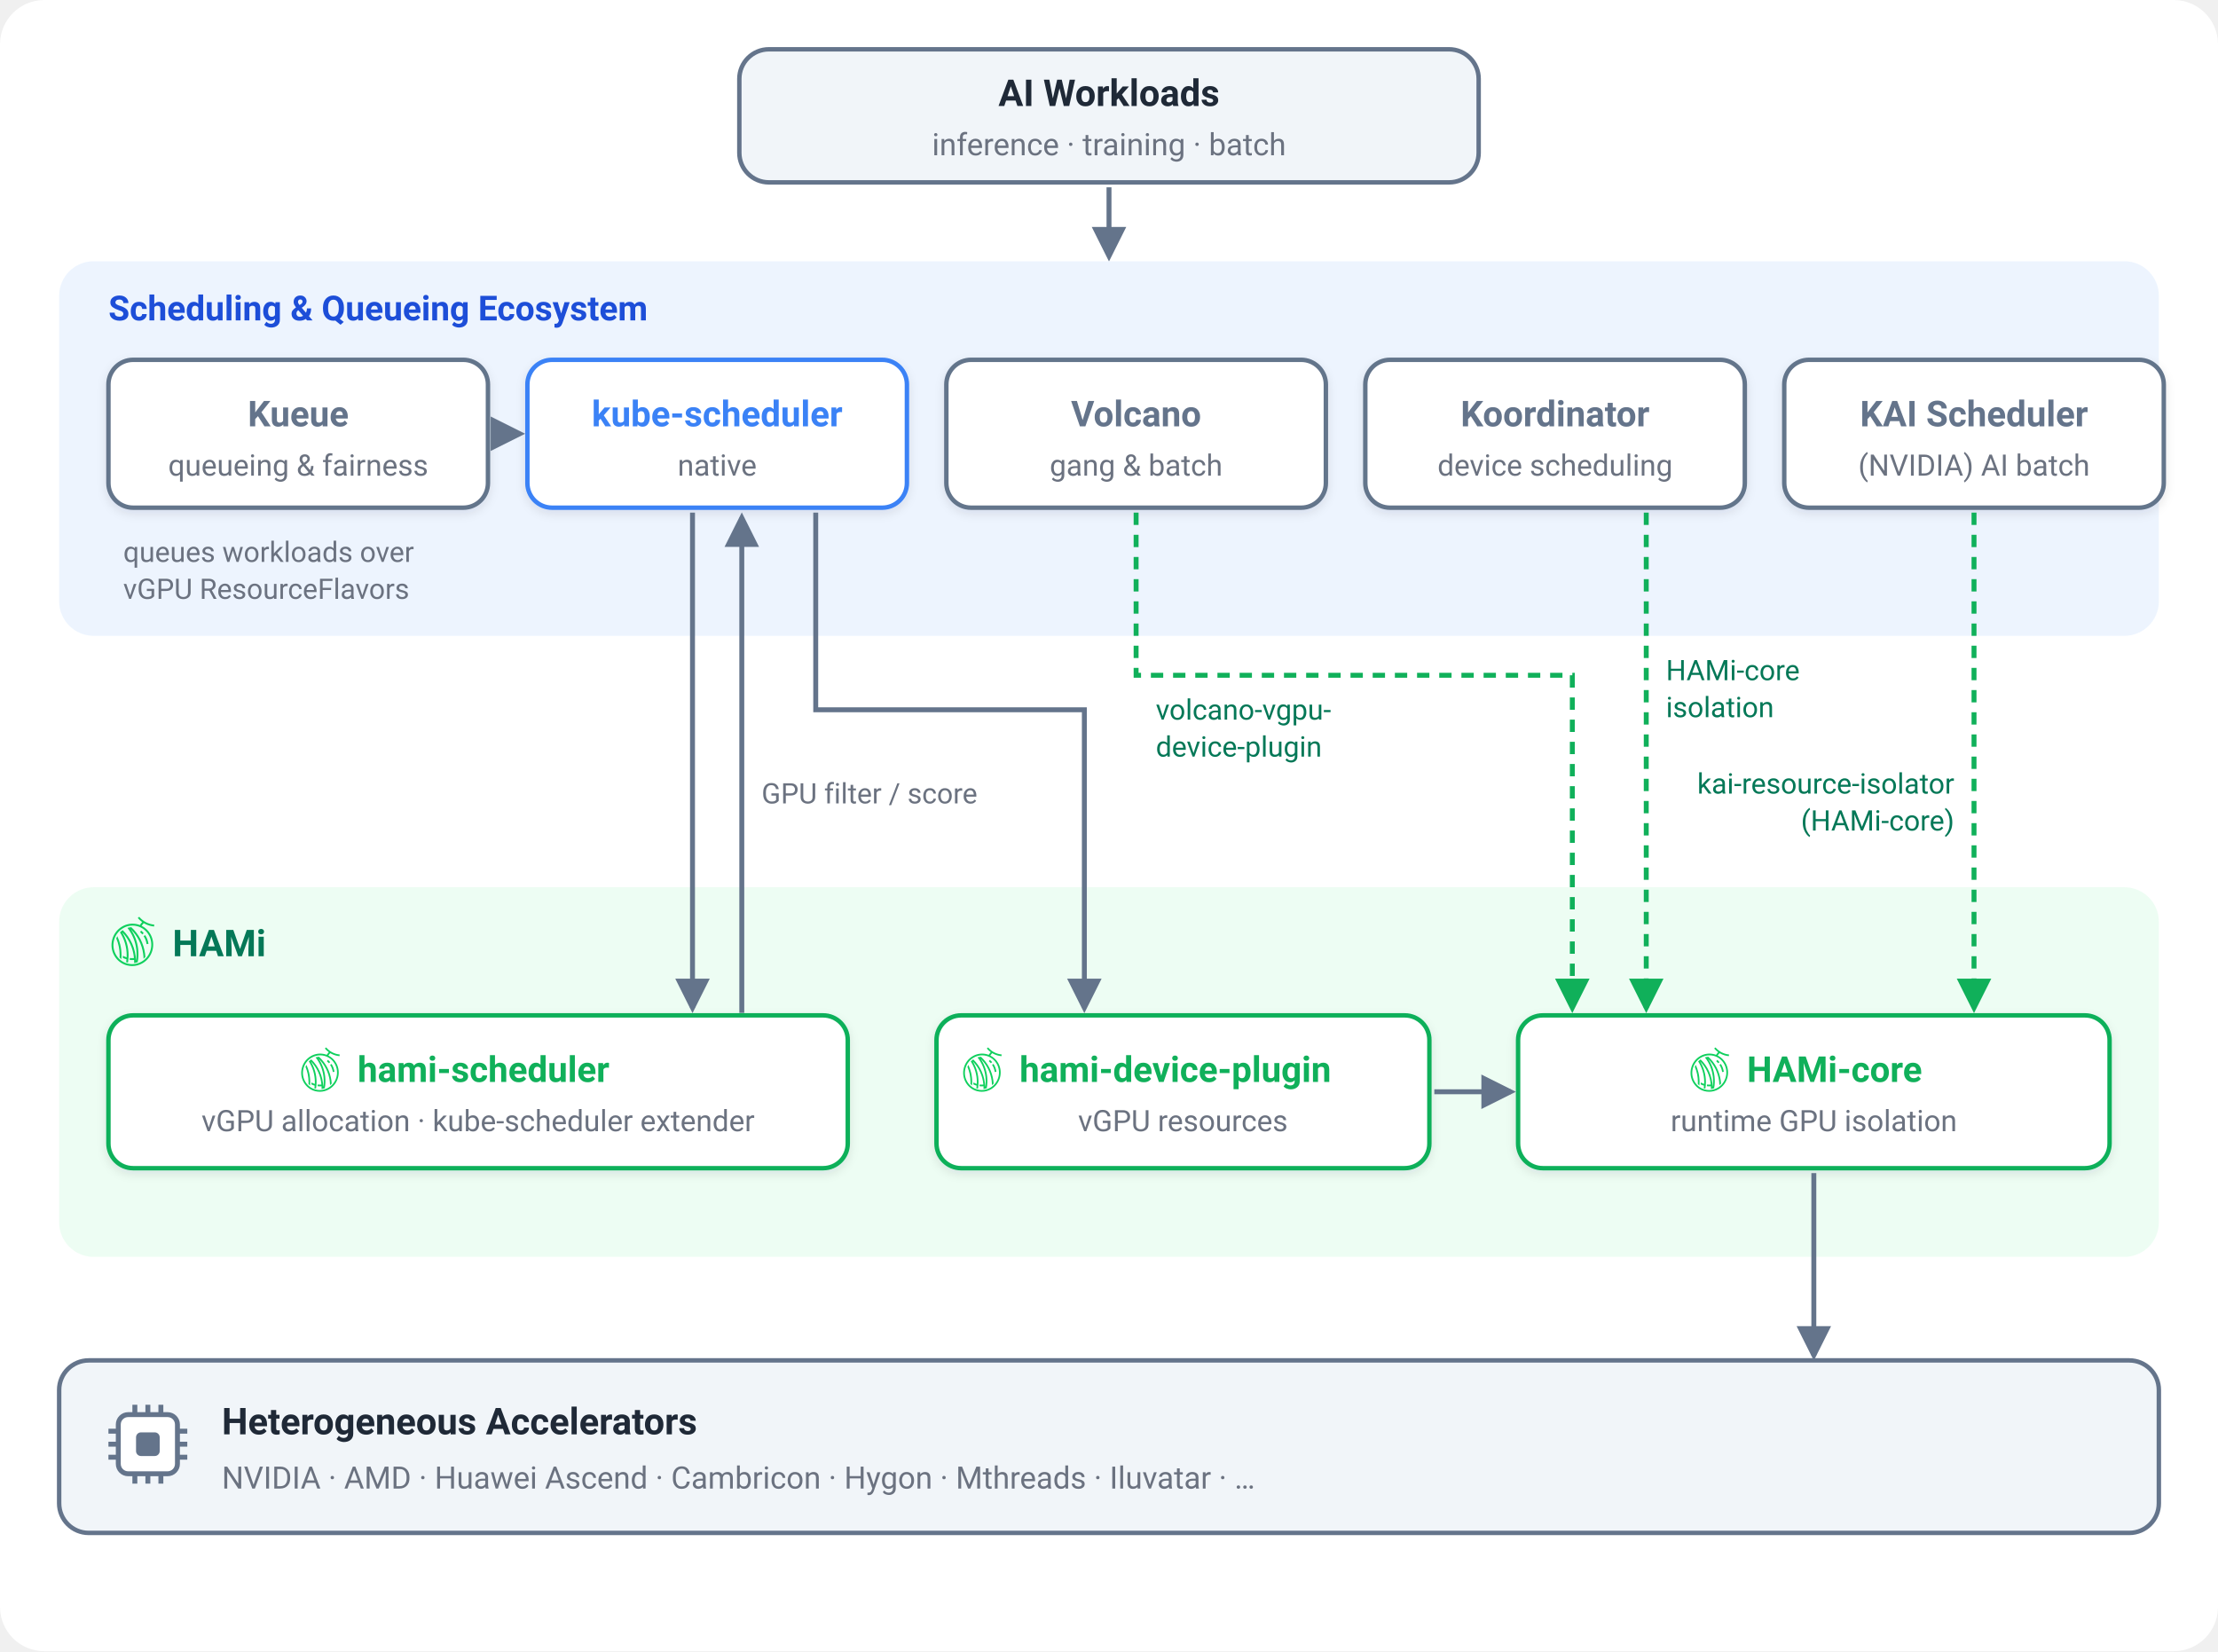
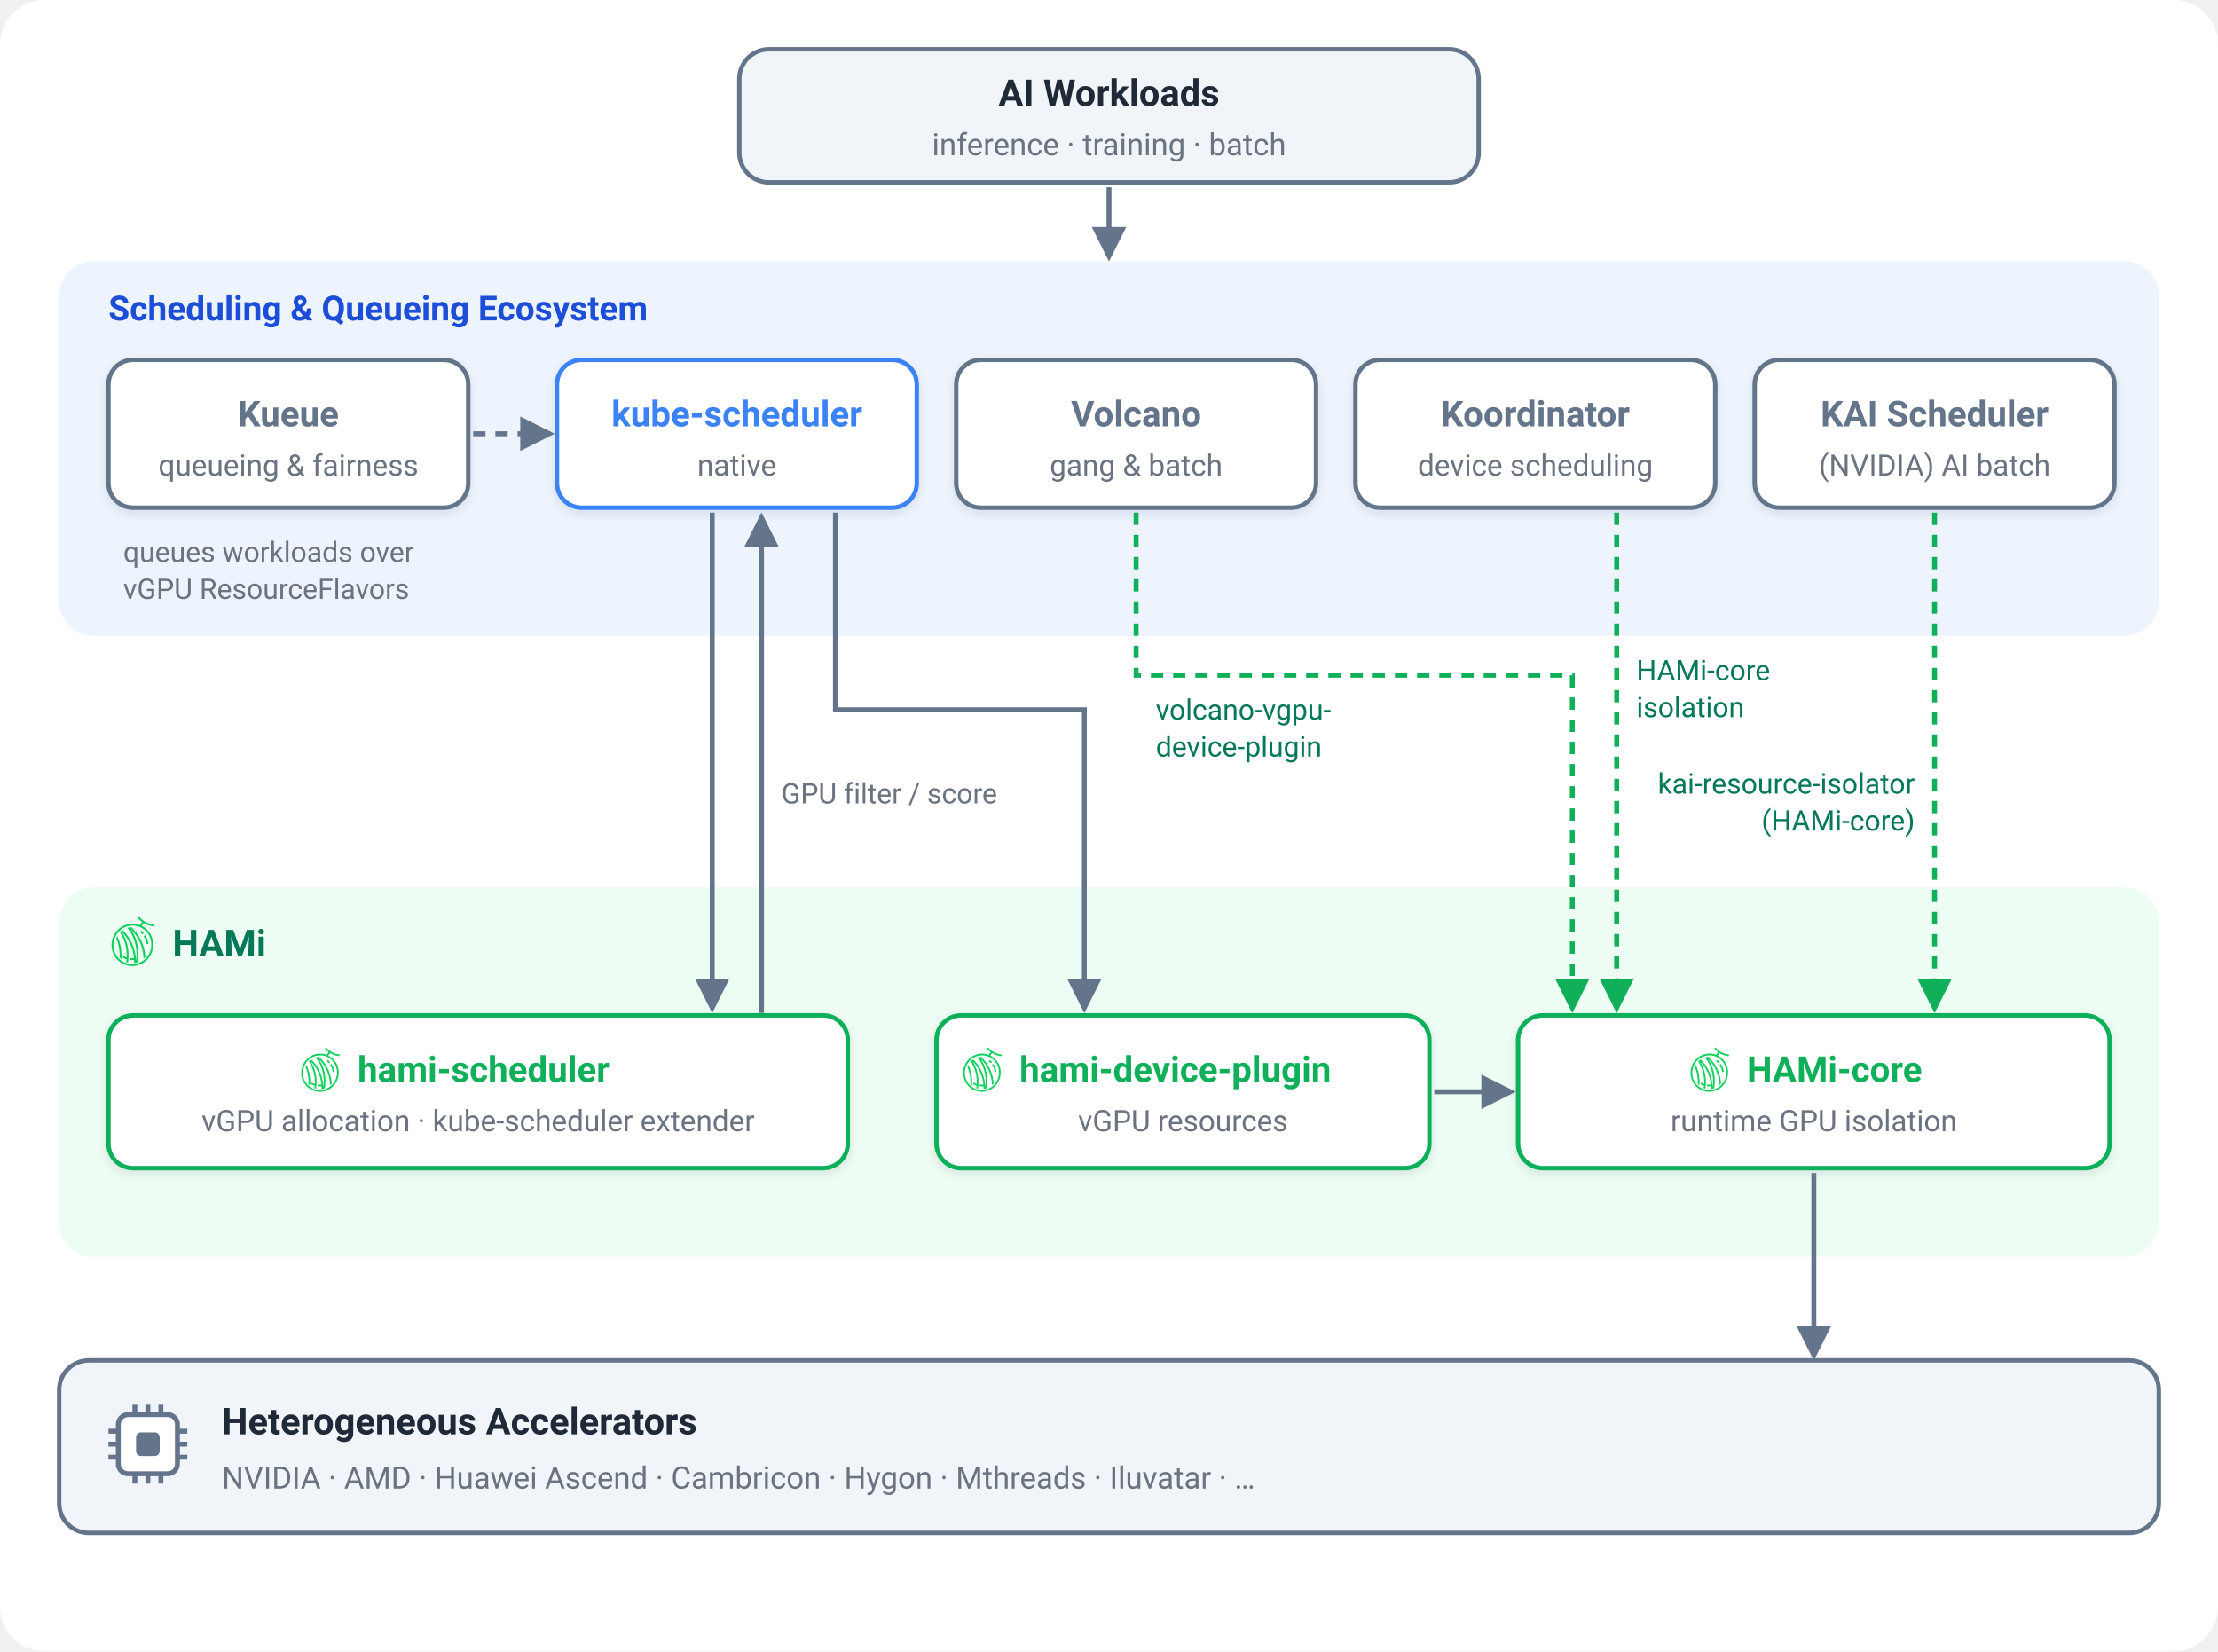
<svg xmlns="http://www.w3.org/2000/svg" viewBox="0 0 900 670" width="900" height="670" role="img">
  <defs>
    <pattern id="hatch" width="8" height="8" patternUnits="userSpaceOnUse" patternTransform="rotate(45)">
      <rect width="8" height="8" fill="#F3F4F6" />
      <line x1="0" y1="0" x2="0" y2="8" stroke="#D1D5DB" stroke-width="3" />
    </pattern>
    <marker id="arrow" viewBox="0 0 10 10" refX="8.5" refY="5" markerWidth="7" markerHeight="7" orient="auto-start-reverse">
      <path d="M0,0 L10,5 L0,10 z" fill="#64748B" />
    </marker>
    <marker id="arrowG" viewBox="0 0 10 10" refX="8.5" refY="5" markerWidth="7" markerHeight="7" orient="auto-start-reverse">
      <path d="M0,0 L10,5 L0,10 z" fill="#10B05A" />
    </marker>
    <marker id="arrowR" viewBox="0 0 10 10" refX="8.5" refY="5" markerWidth="7" markerHeight="7" orient="auto-start-reverse">
      <path d="M0,0 L10,5 L0,10 z" fill="#EF4444" />
    </marker>
    <filter id="shadow" x="-10%" y="-10%" width="120%" height="130%">
      <feDropShadow dx="0" dy="1.5" stdDeviation="2" flood-color="#0F172A" flood-opacity="0.10" />
    </filter>
  </defs>
  <rect x="0" y="0" width="900" height="670" rx="18" fill="#FFFFFF" />
  <rect x="300" y="20" width="300" height="54" rx="12" fill="#F1F5F9" stroke="#64748B" stroke-width="1.8" />
  <text x="450" y="43" font-family="-apple-system, BlinkMacSystemFont, 'Segoe UI', Roboto, 'Helvetica Neue', Arial, 'PingFang SC', 'Hiragino Sans GB', 'Noto Sans CJK SC', 'Microsoft YaHei', sans-serif" font-size="15" font-weight="700" fill="#1F2937" text-anchor="middle">AI Workloads</text>
  <text x="450" y="63" font-family="-apple-system, BlinkMacSystemFont, 'Segoe UI', Roboto, 'Helvetica Neue', Arial, 'PingFang SC', 'Hiragino Sans GB', 'Noto Sans CJK SC', 'Microsoft YaHei', sans-serif" font-size="12.5" font-weight="400" fill="#6B7280" text-anchor="middle">inference · training · batch</text>
  <line x1="450" y1="76" x2="450" y2="104" stroke="#64748B" stroke-width="2" marker-end="url(#arrow)" />
  <rect x="24" y="106" width="852" height="152" rx="14" fill="#DBEAFE" opacity="0.5" />
  <text x="44" y="130" font-family="-apple-system, BlinkMacSystemFont, 'Segoe UI', Roboto, 'Helvetica Neue', Arial, 'PingFang SC', 'Hiragino Sans GB', 'Noto Sans CJK SC', 'Microsoft YaHei', sans-serif" font-size="14" font-weight="700" fill="#1D4ED8" text-anchor="start">Scheduling &amp; Queueing Ecosystem</text>
-   <rect x="44" y="146" width="154" height="60" rx="10" fill="#fff" stroke="#64748B" stroke-width="1.8" filter="url(#shadow)" />
-   <text x="121.0" y="173" font-family="-apple-system, BlinkMacSystemFont, 'Segoe UI', Roboto, 'Helvetica Neue', Arial, 'PingFang SC', 'Hiragino Sans GB', 'Noto Sans CJK SC', 'Microsoft YaHei', sans-serif" font-size="14.5" font-weight="700" fill="#64748B" text-anchor="middle">Kueue</text>
-   <text x="121.0" y="193" font-family="-apple-system, BlinkMacSystemFont, 'Segoe UI', Roboto, 'Helvetica Neue', Arial, 'PingFang SC', 'Hiragino Sans GB', 'Noto Sans CJK SC', 'Microsoft YaHei', sans-serif" font-size="12" font-weight="400" fill="#6B7280" text-anchor="middle">queueing &amp; fairness</text>
-   <rect x="214" y="146" width="154" height="60" rx="10" fill="#fff" stroke="#3B82F6" stroke-width="1.8" filter="url(#shadow)" />
-   <text x="291.0" y="173" font-family="-apple-system, BlinkMacSystemFont, 'Segoe UI', Roboto, 'Helvetica Neue', Arial, 'PingFang SC', 'Hiragino Sans GB', 'Noto Sans CJK SC', 'Microsoft YaHei', sans-serif" font-size="14.5" font-weight="700" fill="#3B82F6" text-anchor="middle">kube-scheduler</text>
-   <text x="291.0" y="193" font-family="-apple-system, BlinkMacSystemFont, 'Segoe UI', Roboto, 'Helvetica Neue', Arial, 'PingFang SC', 'Hiragino Sans GB', 'Noto Sans CJK SC', 'Microsoft YaHei', sans-serif" font-size="12" font-weight="400" fill="#6B7280" text-anchor="middle">native</text>
-   <rect x="384" y="146" width="154" height="60" rx="10" fill="#fff" stroke="#64748B" stroke-width="1.8" filter="url(#shadow)" />
+   <rect x="44" y="146" width="146" height="60" rx="10" fill="#fff" stroke="#64748B" stroke-width="1.8" filter="url(#shadow)" />
+   <text x="117.0" y="173" font-family="-apple-system, BlinkMacSystemFont, 'Segoe UI', Roboto, 'Helvetica Neue', Arial, 'PingFang SC', 'Hiragino Sans GB', 'Noto Sans CJK SC', 'Microsoft YaHei', sans-serif" font-size="14.5" font-weight="700" fill="#64748B" text-anchor="middle">Kueue</text>
+   <text x="117.0" y="193" font-family="-apple-system, BlinkMacSystemFont, 'Segoe UI', Roboto, 'Helvetica Neue', Arial, 'PingFang SC', 'Hiragino Sans GB', 'Noto Sans CJK SC', 'Microsoft YaHei', sans-serif" font-size="12" font-weight="400" fill="#6B7280" text-anchor="middle">queueing &amp; fairness</text>
+   <rect x="226" y="146" width="146" height="60" rx="10" fill="#fff" stroke="#3B82F6" stroke-width="1.8" filter="url(#shadow)" />
+   <text x="299.0" y="173" font-family="-apple-system, BlinkMacSystemFont, 'Segoe UI', Roboto, 'Helvetica Neue', Arial, 'PingFang SC', 'Hiragino Sans GB', 'Noto Sans CJK SC', 'Microsoft YaHei', sans-serif" font-size="14.5" font-weight="700" fill="#3B82F6" text-anchor="middle">kube-scheduler</text>
+   <text x="299.0" y="193" font-family="-apple-system, BlinkMacSystemFont, 'Segoe UI', Roboto, 'Helvetica Neue', Arial, 'PingFang SC', 'Hiragino Sans GB', 'Noto Sans CJK SC', 'Microsoft YaHei', sans-serif" font-size="12" font-weight="400" fill="#6B7280" text-anchor="middle">native</text>
+   <rect x="388" y="146" width="146" height="60" rx="10" fill="#fff" stroke="#64748B" stroke-width="1.8" filter="url(#shadow)" />
  <text x="461.0" y="173" font-family="-apple-system, BlinkMacSystemFont, 'Segoe UI', Roboto, 'Helvetica Neue', Arial, 'PingFang SC', 'Hiragino Sans GB', 'Noto Sans CJK SC', 'Microsoft YaHei', sans-serif" font-size="14.5" font-weight="700" fill="#64748B" text-anchor="middle">Volcano</text>
  <text x="461.0" y="193" font-family="-apple-system, BlinkMacSystemFont, 'Segoe UI', Roboto, 'Helvetica Neue', Arial, 'PingFang SC', 'Hiragino Sans GB', 'Noto Sans CJK SC', 'Microsoft YaHei', sans-serif" font-size="12" font-weight="400" fill="#6B7280" text-anchor="middle">gang &amp; batch</text>
-   <rect x="554" y="146" width="154" height="60" rx="10" fill="#fff" stroke="#64748B" stroke-width="1.8" filter="url(#shadow)" />
-   <text x="631.0" y="173" font-family="-apple-system, BlinkMacSystemFont, 'Segoe UI', Roboto, 'Helvetica Neue', Arial, 'PingFang SC', 'Hiragino Sans GB', 'Noto Sans CJK SC', 'Microsoft YaHei', sans-serif" font-size="14.5" font-weight="700" fill="#64748B" text-anchor="middle">Koordinator</text>
-   <text x="631.0" y="193" font-family="-apple-system, BlinkMacSystemFont, 'Segoe UI', Roboto, 'Helvetica Neue', Arial, 'PingFang SC', 'Hiragino Sans GB', 'Noto Sans CJK SC', 'Microsoft YaHei', sans-serif" font-size="12" font-weight="400" fill="#6B7280" text-anchor="middle">device scheduling</text>
-   <rect x="724" y="146" width="154" height="60" rx="10" fill="#fff" stroke="#64748B" stroke-width="1.8" filter="url(#shadow)" />
-   <text x="801.0" y="173" font-family="-apple-system, BlinkMacSystemFont, 'Segoe UI', Roboto, 'Helvetica Neue', Arial, 'PingFang SC', 'Hiragino Sans GB', 'Noto Sans CJK SC', 'Microsoft YaHei', sans-serif" font-size="14.5" font-weight="700" fill="#64748B" text-anchor="middle">KAI Scheduler</text>
-   <text x="801.0" y="193" font-family="-apple-system, BlinkMacSystemFont, 'Segoe UI', Roboto, 'Helvetica Neue', Arial, 'PingFang SC', 'Hiragino Sans GB', 'Noto Sans CJK SC', 'Microsoft YaHei', sans-serif" font-size="12" font-weight="400" fill="#6B7280" text-anchor="middle">(NVIDIA) AI batch</text>
-   <line x1="200" y1="176" x2="211" y2="176" stroke="#64748B" stroke-width="2" stroke-dasharray="5 4" marker-end="url(#arrow)" />
+   <rect x="550" y="146" width="146" height="60" rx="10" fill="#fff" stroke="#64748B" stroke-width="1.8" filter="url(#shadow)" />
+   <text x="623.0" y="173" font-family="-apple-system, BlinkMacSystemFont, 'Segoe UI', Roboto, 'Helvetica Neue', Arial, 'PingFang SC', 'Hiragino Sans GB', 'Noto Sans CJK SC', 'Microsoft YaHei', sans-serif" font-size="14.5" font-weight="700" fill="#64748B" text-anchor="middle">Koordinator</text>
+   <text x="623.0" y="193" font-family="-apple-system, BlinkMacSystemFont, 'Segoe UI', Roboto, 'Helvetica Neue', Arial, 'PingFang SC', 'Hiragino Sans GB', 'Noto Sans CJK SC', 'Microsoft YaHei', sans-serif" font-size="12" font-weight="400" fill="#6B7280" text-anchor="middle">device scheduling</text>
+   <rect x="712" y="146" width="146" height="60" rx="10" fill="#fff" stroke="#64748B" stroke-width="1.8" filter="url(#shadow)" />
+   <text x="785.0" y="173" font-family="-apple-system, BlinkMacSystemFont, 'Segoe UI', Roboto, 'Helvetica Neue', Arial, 'PingFang SC', 'Hiragino Sans GB', 'Noto Sans CJK SC', 'Microsoft YaHei', sans-serif" font-size="14.5" font-weight="700" fill="#64748B" text-anchor="middle">KAI Scheduler</text>
+   <text x="785.0" y="193" font-family="-apple-system, BlinkMacSystemFont, 'Segoe UI', Roboto, 'Helvetica Neue', Arial, 'PingFang SC', 'Hiragino Sans GB', 'Noto Sans CJK SC', 'Microsoft YaHei', sans-serif" font-size="12" font-weight="400" fill="#6B7280" text-anchor="middle">(NVIDIA) AI batch</text>
+   <line x1="192" y1="176" x2="223" y2="176" stroke="#64748B" stroke-width="2" stroke-dasharray="5 4" marker-end="url(#arrow)" />
  <text x="50" y="228" font-family="-apple-system, BlinkMacSystemFont, 'Segoe UI', Roboto, 'Helvetica Neue', Arial, 'PingFang SC', 'Hiragino Sans GB', 'Noto Sans CJK SC', 'Microsoft YaHei', sans-serif" font-size="11.5" font-weight="400" fill="#6B7280" text-anchor="start">queues workloads over</text>
  <text x="50" y="243" font-family="-apple-system, BlinkMacSystemFont, 'Segoe UI', Roboto, 'Helvetica Neue', Arial, 'PingFang SC', 'Hiragino Sans GB', 'Noto Sans CJK SC', 'Microsoft YaHei', sans-serif" font-size="11.5" font-weight="400" fill="#6B7280" text-anchor="start">vGPU ResourceFlavors</text>
  <rect x="24" y="360" width="852" height="150" rx="14" fill="#DCFCE7" opacity="0.5" />
  <g transform="translate(44 372) scale(0.03906)">
    <path d="M319.9 0C339.2 22.9 362.4 41.6 388.8 55.6C416 70 445.3 78.6 476 81.4L474.2 101.1C440.9 98.1 409 88.7 379.5 73.1C375.3 70.9 371.3 68.6 367.2 66.2C359 74.7 351.7 83.9 345.1 93.7C383.2 112.5 414.9 142.5 436.5 180.6C465.2 231.3 472.6 290.6 457.4 347.4C442.2 404.2 406.2 451.9 356.1 481.6C322.3 501.7 284.7 511.9 246.7 511.9C228.3 511.9 209.8 509.5 191.6 504.6C135.8 489.7 89.2 453.5 60.5 402.7C31.9 352 24.4 292.7 39.6 235.9C54.8 179 90.8 131.4 140.9 101.6C191.1 71.8 249.5 63.7 305.4 78.6C312.6 80.5 319.7 82.8 326.7 85.5C333.7 74.7 341.6 64.5 350.4 55C333.5 42.9 318.2 28.7 304.6 12.6L319.9 0ZM250.5 91.3C216 91.3 181.9 100.6 151.2 118.8C105.5 145.8 72.8 189.3 58.9 241.1C45 292.9 51.8 346.9 77.9 393.1C103.9 439.2 146.2 472 196.8 485.5C213.3 489.9 230 492.1 246.7 492.1C281.2 492.1 315.3 482.8 346 464.6C391.7 437.6 424.4 394.1 438.3 342.3C452.2 290.5 445.4 236.5 419.3 190.3C393.3 144.2 351 111.4 300.4 97.9C283.9 93.5 267.2 91.3 250.5 91.3ZM237.8 108C315.5 179.8 365.8 275.7 380.5 381.6C382 392.4 383.2 404.7 383.9 417.1C378 423.9 371.7 430.2 364.9 436.1C364.4 418.3 363 399.8 360.8 384.3C347.3 287.6 302.9 199.6 234.2 132C274.5 192.1 300 260.8 308.6 333.8C314.1 380 312.6 426.1 304.2 471.2C292.1 475.4 279.5 478.4 266.7 480C266.8 475.6 266.9 471.2 266.9 466.8C266.9 460.6 266.8 454.4 266.5 448.3C259.3 449 252.1 449.4 244.9 449.4C236.8 449.4 228.7 448.9 220.6 448C221.3 441.4 221.8 434.8 222.2 428.2C236.5 429.9 250.9 430 265.2 428.5C260.9 378.7 248.3 330.5 227.5 284.8C206.3 238.2 177.6 196.3 141.9 159.9C186.1 231.9 209.4 314.2 209.4 399.6C209.4 425.4 207.2 451.1 203 476.3C201.6 476 200.2 475.6 198.8 475.2C193.7 473.8 188.7 472.3 183.9 470.5C185.5 460.9 186.7 451.1 187.6 441.4C174.4 437.7 161.7 432.8 149.6 426.7C150 419.3 150.3 412 150.4 404.6C162.6 411.5 175.5 417 189.1 421.1C189.4 413.9 189.6 406.7 189.6 399.5C189.6 314.4 165.5 232.6 119.7 161.7C128.5 152.9 138.1 145.1 148.4 138.3C189.2 178.1 221.8 224.5 245.5 276.5C271.4 333.3 285.2 393.8 286.5 456.5C292.8 416.9 293.6 376.5 288.8 336.1C279.2 254.8 247.7 178.9 197.3 115.3C210.6 111.4 224.1 108.9 237.8 108ZM92.2 201.5C105.2 229.3 115.5 258.4 122.8 288.2C131.6 324.2 136 361.4 136 398.8C136 412.6 135.4 426.4 134.2 440.1C127.7 434.7 121.6 428.9 115.9 422.6C116.3 414.7 116.5 406.7 116.5 398.8C116.5 338.9 104.3 279.3 81.1 224.7C84.4 216.6 88.1 208.8 92.2 201.5ZM382 190.5C399.8 217.6 411.6 249.1 416 281.4L396.5 284C392.5 254.6 381.8 226 365.6 201.3L382 190.5ZM340.6 144C349.9 151.8 358.7 160.5 366.6 169.9L351.6 182.6C344.4 174.1 336.5 166.2 328 159.1L340.6 144Z" fill="#0FD05D" />
  </g>
  <text x="70" y="388" font-family="-apple-system, BlinkMacSystemFont, 'Segoe UI', Roboto, 'Helvetica Neue', Arial, 'PingFang SC', 'Hiragino Sans GB', 'Noto Sans CJK SC', 'Microsoft YaHei', sans-serif" font-size="15" font-weight="700" fill="#047857" text-anchor="start">HAMi</text>
  <rect x="44" y="412" width="300" height="62" rx="10" fill="#fff" stroke="#10B05A" stroke-width="1.8" filter="url(#shadow)" />
  <g transform="translate(121.1 425) scale(0.03516)">
    <path d="M319.9 0C339.2 22.9 362.4 41.6 388.8 55.6C416 70 445.3 78.6 476 81.4L474.2 101.1C440.9 98.1 409 88.7 379.5 73.1C375.3 70.9 371.3 68.6 367.2 66.2C359 74.7 351.7 83.9 345.1 93.7C383.2 112.5 414.9 142.5 436.5 180.6C465.2 231.3 472.6 290.6 457.4 347.4C442.2 404.2 406.2 451.9 356.1 481.6C322.3 501.7 284.7 511.9 246.7 511.9C228.3 511.9 209.8 509.5 191.6 504.6C135.8 489.7 89.2 453.5 60.5 402.7C31.9 352 24.4 292.7 39.6 235.9C54.8 179 90.8 131.4 140.9 101.6C191.1 71.8 249.5 63.7 305.4 78.6C312.6 80.5 319.7 82.8 326.7 85.5C333.7 74.7 341.6 64.5 350.4 55C333.5 42.9 318.2 28.7 304.6 12.6L319.9 0ZM250.5 91.3C216 91.3 181.9 100.6 151.2 118.8C105.5 145.8 72.8 189.3 58.9 241.1C45 292.9 51.8 346.9 77.9 393.1C103.9 439.2 146.2 472 196.8 485.5C213.3 489.9 230 492.1 246.7 492.1C281.2 492.1 315.3 482.8 346 464.6C391.7 437.6 424.4 394.1 438.3 342.3C452.2 290.5 445.4 236.5 419.3 190.3C393.3 144.2 351 111.4 300.4 97.9C283.9 93.5 267.2 91.3 250.5 91.3ZM237.8 108C315.5 179.8 365.8 275.7 380.5 381.6C382 392.4 383.2 404.7 383.9 417.1C378 423.9 371.7 430.2 364.9 436.1C364.4 418.3 363 399.8 360.8 384.3C347.3 287.6 302.9 199.6 234.2 132C274.5 192.1 300 260.8 308.6 333.8C314.1 380 312.6 426.1 304.2 471.2C292.1 475.4 279.5 478.4 266.7 480C266.8 475.6 266.9 471.2 266.9 466.8C266.9 460.6 266.8 454.4 266.5 448.3C259.3 449 252.1 449.4 244.9 449.4C236.8 449.4 228.7 448.9 220.6 448C221.3 441.4 221.8 434.8 222.2 428.2C236.5 429.9 250.9 430 265.2 428.5C260.9 378.7 248.3 330.5 227.5 284.8C206.3 238.2 177.6 196.3 141.9 159.9C186.1 231.9 209.4 314.2 209.4 399.6C209.4 425.4 207.2 451.1 203 476.3C201.6 476 200.2 475.6 198.8 475.2C193.7 473.8 188.7 472.3 183.9 470.5C185.5 460.9 186.7 451.1 187.6 441.4C174.4 437.7 161.7 432.8 149.6 426.7C150 419.3 150.3 412 150.4 404.6C162.6 411.5 175.5 417 189.1 421.1C189.4 413.9 189.6 406.7 189.6 399.5C189.6 314.4 165.5 232.6 119.7 161.7C128.5 152.9 138.1 145.1 148.4 138.3C189.2 178.1 221.8 224.5 245.5 276.5C271.4 333.3 285.2 393.8 286.5 456.5C292.8 416.9 293.6 376.5 288.8 336.1C279.2 254.8 247.7 178.9 197.3 115.3C210.6 111.4 224.1 108.9 237.8 108ZM92.2 201.5C105.2 229.3 115.5 258.4 122.8 288.2C131.6 324.2 136 361.4 136 398.8C136 412.6 135.4 426.4 134.2 440.1C127.7 434.7 121.6 428.9 115.9 422.6C116.3 414.7 116.5 406.7 116.5 398.8C116.5 338.9 104.3 279.3 81.1 224.7C84.4 216.6 88.1 208.8 92.2 201.5ZM382 190.5C399.8 217.6 411.6 249.1 416 281.4L396.5 284C392.5 254.6 381.8 226 365.6 201.3L382 190.5ZM340.6 144C349.9 151.8 358.7 160.5 366.6 169.9L351.6 182.6C344.4 174.1 336.5 166.2 328 159.1L340.6 144Z" fill="#0FD05D" />
  </g>
  <text x="145.1" y="439" font-family="-apple-system, BlinkMacSystemFont, 'Segoe UI', Roboto, 'Helvetica Neue', Arial, 'PingFang SC', 'Hiragino Sans GB', 'Noto Sans CJK SC', 'Microsoft YaHei', sans-serif" font-size="14.5" font-weight="700" fill="#10B05A" text-anchor="start">hami-scheduler</text>
  <text x="194.0" y="459" font-family="-apple-system, BlinkMacSystemFont, 'Segoe UI', Roboto, 'Helvetica Neue', Arial, 'PingFang SC', 'Hiragino Sans GB', 'Noto Sans CJK SC', 'Microsoft YaHei', sans-serif" font-size="12" font-weight="400" fill="#6B7280" text-anchor="middle">vGPU allocation · kube-scheduler extender</text>
  <rect x="380" y="412" width="200" height="62" rx="10" fill="#fff" stroke="#10B05A" stroke-width="1.8" filter="url(#shadow)" />
  <g transform="translate(389.7 425) scale(0.03516)">
    <path d="M319.9 0C339.2 22.9 362.4 41.6 388.8 55.6C416 70 445.3 78.6 476 81.4L474.2 101.1C440.9 98.1 409 88.7 379.5 73.1C375.3 70.9 371.3 68.6 367.2 66.2C359 74.7 351.7 83.9 345.1 93.7C383.2 112.5 414.9 142.5 436.5 180.6C465.2 231.3 472.6 290.6 457.4 347.4C442.2 404.2 406.2 451.9 356.1 481.6C322.3 501.7 284.7 511.9 246.7 511.9C228.3 511.9 209.8 509.5 191.6 504.6C135.8 489.7 89.2 453.5 60.5 402.7C31.9 352 24.4 292.7 39.6 235.9C54.8 179 90.8 131.4 140.9 101.6C191.1 71.8 249.5 63.7 305.4 78.6C312.6 80.5 319.7 82.8 326.7 85.5C333.7 74.7 341.6 64.5 350.4 55C333.5 42.9 318.2 28.7 304.6 12.6L319.9 0ZM250.5 91.3C216 91.3 181.9 100.6 151.2 118.8C105.5 145.8 72.8 189.3 58.9 241.1C45 292.9 51.8 346.9 77.9 393.1C103.9 439.2 146.2 472 196.8 485.5C213.3 489.9 230 492.1 246.7 492.1C281.2 492.1 315.3 482.8 346 464.6C391.7 437.6 424.4 394.1 438.3 342.3C452.2 290.5 445.4 236.5 419.3 190.3C393.3 144.2 351 111.4 300.4 97.9C283.9 93.5 267.2 91.3 250.5 91.3ZM237.8 108C315.5 179.8 365.8 275.7 380.5 381.6C382 392.4 383.2 404.7 383.9 417.1C378 423.9 371.7 430.2 364.9 436.1C364.4 418.3 363 399.8 360.8 384.3C347.3 287.6 302.9 199.6 234.2 132C274.5 192.1 300 260.8 308.6 333.8C314.1 380 312.6 426.1 304.2 471.2C292.1 475.4 279.5 478.4 266.7 480C266.8 475.6 266.9 471.2 266.9 466.8C266.9 460.6 266.8 454.4 266.5 448.3C259.3 449 252.1 449.4 244.9 449.4C236.8 449.4 228.7 448.9 220.6 448C221.3 441.4 221.8 434.8 222.2 428.2C236.5 429.9 250.9 430 265.2 428.5C260.9 378.7 248.3 330.5 227.5 284.8C206.3 238.2 177.6 196.3 141.9 159.9C186.1 231.9 209.4 314.2 209.4 399.6C209.4 425.4 207.2 451.1 203 476.3C201.6 476 200.2 475.6 198.8 475.2C193.7 473.8 188.7 472.3 183.9 470.5C185.5 460.9 186.7 451.1 187.6 441.4C174.4 437.7 161.7 432.8 149.6 426.7C150 419.3 150.3 412 150.4 404.6C162.6 411.5 175.5 417 189.1 421.1C189.4 413.9 189.6 406.7 189.6 399.5C189.6 314.4 165.5 232.6 119.7 161.7C128.5 152.9 138.1 145.1 148.4 138.3C189.2 178.1 221.8 224.5 245.5 276.5C271.4 333.3 285.2 393.8 286.5 456.5C292.8 416.9 293.6 376.5 288.8 336.1C279.2 254.8 247.7 178.9 197.3 115.3C210.6 111.4 224.1 108.9 237.8 108ZM92.2 201.5C105.2 229.3 115.5 258.4 122.8 288.2C131.6 324.2 136 361.4 136 398.8C136 412.6 135.4 426.4 134.2 440.1C127.7 434.7 121.6 428.9 115.9 422.6C116.3 414.7 116.5 406.7 116.5 398.8C116.5 338.9 104.3 279.3 81.1 224.7C84.4 216.6 88.1 208.8 92.2 201.5ZM382 190.5C399.8 217.6 411.6 249.1 416 281.4L396.5 284C392.5 254.6 381.8 226 365.6 201.3L382 190.5ZM340.6 144C349.9 151.8 358.7 160.5 366.6 169.9L351.6 182.6C344.4 174.1 336.5 166.2 328 159.1L340.6 144Z" fill="#0FD05D" />
  </g>
  <text x="413.7" y="439" font-family="-apple-system, BlinkMacSystemFont, 'Segoe UI', Roboto, 'Helvetica Neue', Arial, 'PingFang SC', 'Hiragino Sans GB', 'Noto Sans CJK SC', 'Microsoft YaHei', sans-serif" font-size="14.5" font-weight="700" fill="#10B05A" text-anchor="start">hami-device-plugin</text>
  <text x="480.0" y="459" font-family="-apple-system, BlinkMacSystemFont, 'Segoe UI', Roboto, 'Helvetica Neue', Arial, 'PingFang SC', 'Hiragino Sans GB', 'Noto Sans CJK SC', 'Microsoft YaHei', sans-serif" font-size="12" font-weight="400" fill="#6B7280" text-anchor="middle">vGPU resources</text>
  <rect x="616" y="412" width="240" height="62" rx="10" fill="#fff" stroke="#10B05A" stroke-width="1.8" filter="url(#shadow)" />
  <g transform="translate(684.85 425) scale(0.03516)">
    <path d="M319.9 0C339.2 22.9 362.4 41.6 388.8 55.6C416 70 445.3 78.6 476 81.4L474.2 101.1C440.9 98.1 409 88.7 379.5 73.1C375.3 70.9 371.3 68.6 367.2 66.2C359 74.7 351.7 83.9 345.1 93.7C383.2 112.5 414.9 142.5 436.5 180.6C465.2 231.3 472.6 290.6 457.4 347.4C442.2 404.2 406.2 451.9 356.1 481.6C322.3 501.7 284.7 511.9 246.7 511.9C228.3 511.9 209.8 509.5 191.6 504.6C135.8 489.7 89.2 453.5 60.5 402.7C31.9 352 24.4 292.7 39.6 235.9C54.8 179 90.8 131.4 140.9 101.6C191.1 71.8 249.5 63.7 305.4 78.6C312.6 80.5 319.7 82.8 326.7 85.5C333.7 74.7 341.6 64.5 350.4 55C333.5 42.9 318.2 28.7 304.6 12.6L319.9 0ZM250.5 91.3C216 91.3 181.9 100.6 151.2 118.8C105.5 145.8 72.8 189.3 58.9 241.1C45 292.9 51.8 346.9 77.9 393.1C103.9 439.2 146.2 472 196.8 485.5C213.3 489.9 230 492.1 246.7 492.1C281.2 492.1 315.3 482.8 346 464.6C391.7 437.6 424.4 394.1 438.3 342.3C452.2 290.5 445.4 236.5 419.3 190.3C393.3 144.2 351 111.4 300.4 97.9C283.9 93.5 267.2 91.3 250.5 91.3ZM237.8 108C315.5 179.8 365.8 275.7 380.5 381.6C382 392.4 383.2 404.7 383.9 417.1C378 423.9 371.7 430.2 364.9 436.1C364.4 418.3 363 399.8 360.8 384.3C347.3 287.6 302.9 199.6 234.2 132C274.5 192.1 300 260.8 308.6 333.8C314.1 380 312.6 426.1 304.2 471.2C292.1 475.4 279.5 478.4 266.7 480C266.8 475.6 266.9 471.2 266.9 466.8C266.9 460.6 266.8 454.4 266.5 448.3C259.3 449 252.1 449.4 244.9 449.4C236.8 449.4 228.7 448.9 220.6 448C221.3 441.4 221.8 434.8 222.2 428.2C236.5 429.9 250.9 430 265.2 428.5C260.9 378.7 248.3 330.5 227.5 284.8C206.3 238.2 177.6 196.3 141.9 159.9C186.1 231.9 209.4 314.2 209.4 399.6C209.4 425.4 207.2 451.1 203 476.3C201.6 476 200.2 475.6 198.8 475.2C193.7 473.8 188.7 472.3 183.9 470.5C185.5 460.9 186.7 451.1 187.6 441.4C174.4 437.7 161.7 432.8 149.6 426.7C150 419.3 150.3 412 150.4 404.6C162.6 411.5 175.5 417 189.1 421.1C189.4 413.9 189.6 406.7 189.6 399.5C189.6 314.4 165.5 232.6 119.7 161.7C128.5 152.9 138.1 145.1 148.4 138.3C189.2 178.1 221.8 224.5 245.5 276.5C271.4 333.3 285.2 393.8 286.5 456.5C292.8 416.9 293.6 376.5 288.8 336.1C279.2 254.8 247.7 178.9 197.3 115.3C210.6 111.4 224.1 108.9 237.8 108ZM92.2 201.5C105.2 229.3 115.5 258.4 122.8 288.2C131.6 324.2 136 361.4 136 398.8C136 412.6 135.4 426.4 134.2 440.1C127.7 434.7 121.6 428.9 115.9 422.6C116.3 414.7 116.5 406.7 116.5 398.8C116.5 338.9 104.3 279.3 81.1 224.7C84.4 216.6 88.1 208.8 92.2 201.5ZM382 190.5C399.8 217.6 411.6 249.1 416 281.4L396.5 284C392.5 254.6 381.8 226 365.6 201.3L382 190.5ZM340.6 144C349.9 151.8 358.7 160.5 366.6 169.9L351.6 182.6C344.4 174.1 336.5 166.2 328 159.1L340.6 144Z" fill="#0FD05D" />
  </g>
  <text x="708.85" y="439" font-family="-apple-system, BlinkMacSystemFont, 'Segoe UI', Roboto, 'Helvetica Neue', Arial, 'PingFang SC', 'Hiragino Sans GB', 'Noto Sans CJK SC', 'Microsoft YaHei', sans-serif" font-size="14.5" font-weight="700" fill="#10B05A" text-anchor="start">HAMi-core</text>
  <text x="736.0" y="459" font-family="-apple-system, BlinkMacSystemFont, 'Segoe UI', Roboto, 'Helvetica Neue', Arial, 'PingFang SC', 'Hiragino Sans GB', 'Noto Sans CJK SC', 'Microsoft YaHei', sans-serif" font-size="12" font-weight="400" fill="#6B7280" text-anchor="middle">runtime GPU isolation</text>
-   <line x1="281.0" y1="208" x2="281.0" y2="409" stroke="#64748B" stroke-width="2" marker-end="url(#arrow)" />
-   <line x1="301.0" y1="411" x2="301.0" y2="210" stroke="#64748B" stroke-width="2" marker-end="url(#arrow)" />
-   <text x="309.0" y="326" font-family="-apple-system, BlinkMacSystemFont, 'Segoe UI', Roboto, 'Helvetica Neue', Arial, 'PingFang SC', 'Hiragino Sans GB', 'Noto Sans CJK SC', 'Microsoft YaHei', sans-serif" font-size="11.5" font-weight="400" fill="#6B7280" text-anchor="start">GPU filter / score</text>
-   <path d="M331.0 208 L331.0 288 L440 288 L440 409" fill="none" stroke="#64748B" stroke-width="2" marker-end="url(#arrow)" />
+   <line x1="289.0" y1="208" x2="289.0" y2="409" stroke="#64748B" stroke-width="2" marker-end="url(#arrow)" />
+   <line x1="309.0" y1="411" x2="309.0" y2="210" stroke="#64748B" stroke-width="2" marker-end="url(#arrow)" />
+   <text x="317.0" y="326" font-family="-apple-system, BlinkMacSystemFont, 'Segoe UI', Roboto, 'Helvetica Neue', Arial, 'PingFang SC', 'Hiragino Sans GB', 'Noto Sans CJK SC', 'Microsoft YaHei', sans-serif" font-size="11.5" font-weight="400" fill="#6B7280" text-anchor="start">GPU filter / score</text>
+   <path d="M339.0 208 L339.0 288 L440 288 L440 409" fill="none" stroke="#64748B" stroke-width="2" marker-end="url(#arrow)" />
  <line x1="582" y1="443" x2="613" y2="443" stroke="#64748B" stroke-width="2" marker-end="url(#arrow)" />
  <path d="M461.0 208 L461.0 274 L638 274 L638 409" fill="none" stroke="#10B05A" stroke-width="2" stroke-dasharray="5 4" marker-end="url(#arrowG)" />
  <text x="469.0" y="292" font-family="-apple-system, BlinkMacSystemFont, 'Segoe UI', Roboto, 'Helvetica Neue', Arial, 'PingFang SC', 'Hiragino Sans GB', 'Noto Sans CJK SC', 'Microsoft YaHei', sans-serif" font-size="11.5" font-weight="400" fill="#047857" text-anchor="start">volcano-vgpu-</text>
  <text x="469.0" y="307" font-family="-apple-system, BlinkMacSystemFont, 'Segoe UI', Roboto, 'Helvetica Neue', Arial, 'PingFang SC', 'Hiragino Sans GB', 'Noto Sans CJK SC', 'Microsoft YaHei', sans-serif" font-size="11.5" font-weight="400" fill="#047857" text-anchor="start">device-plugin</text>
-   <line x1="668" y1="208" x2="668" y2="409" stroke="#10B05A" stroke-width="2" stroke-dasharray="5 4" marker-end="url(#arrowG)" />
-   <text x="676" y="276" font-family="-apple-system, BlinkMacSystemFont, 'Segoe UI', Roboto, 'Helvetica Neue', Arial, 'PingFang SC', 'Hiragino Sans GB', 'Noto Sans CJK SC', 'Microsoft YaHei', sans-serif" font-size="11.5" font-weight="400" fill="#047857" text-anchor="start">HAMi-core</text>
-   <text x="676" y="291" font-family="-apple-system, BlinkMacSystemFont, 'Segoe UI', Roboto, 'Helvetica Neue', Arial, 'PingFang SC', 'Hiragino Sans GB', 'Noto Sans CJK SC', 'Microsoft YaHei', sans-serif" font-size="11.5" font-weight="400" fill="#047857" text-anchor="start">isolation</text>
-   <line x1="801.0" y1="208" x2="801.0" y2="409" stroke="#10B05A" stroke-width="2" stroke-dasharray="5 4" marker-end="url(#arrowG)" />
-   <text x="793.0" y="322" font-family="-apple-system, BlinkMacSystemFont, 'Segoe UI', Roboto, 'Helvetica Neue', Arial, 'PingFang SC', 'Hiragino Sans GB', 'Noto Sans CJK SC', 'Microsoft YaHei', sans-serif" font-size="11.5" font-weight="400" fill="#047857" text-anchor="end">kai-resource-isolator</text>
-   <text x="793.0" y="337" font-family="-apple-system, BlinkMacSystemFont, 'Segoe UI', Roboto, 'Helvetica Neue', Arial, 'PingFang SC', 'Hiragino Sans GB', 'Noto Sans CJK SC', 'Microsoft YaHei', sans-serif" font-size="11.5" font-weight="400" fill="#047857" text-anchor="end">(HAMi-core)</text>
+   <line x1="656" y1="208" x2="656" y2="409" stroke="#10B05A" stroke-width="2" stroke-dasharray="5 4" marker-end="url(#arrowG)" />
+   <text x="664" y="276" font-family="-apple-system, BlinkMacSystemFont, 'Segoe UI', Roboto, 'Helvetica Neue', Arial, 'PingFang SC', 'Hiragino Sans GB', 'Noto Sans CJK SC', 'Microsoft YaHei', sans-serif" font-size="11.5" font-weight="400" fill="#047857" text-anchor="start">HAMi-core</text>
+   <text x="664" y="291" font-family="-apple-system, BlinkMacSystemFont, 'Segoe UI', Roboto, 'Helvetica Neue', Arial, 'PingFang SC', 'Hiragino Sans GB', 'Noto Sans CJK SC', 'Microsoft YaHei', sans-serif" font-size="11.5" font-weight="400" fill="#047857" text-anchor="start">isolation</text>
+   <line x1="785.0" y1="208" x2="785.0" y2="409" stroke="#10B05A" stroke-width="2" stroke-dasharray="5 4" marker-end="url(#arrowG)" />
+   <text x="777.0" y="322" font-family="-apple-system, BlinkMacSystemFont, 'Segoe UI', Roboto, 'Helvetica Neue', Arial, 'PingFang SC', 'Hiragino Sans GB', 'Noto Sans CJK SC', 'Microsoft YaHei', sans-serif" font-size="11.5" font-weight="400" fill="#047857" text-anchor="end">kai-resource-isolator</text>
+   <text x="777.0" y="337" font-family="-apple-system, BlinkMacSystemFont, 'Segoe UI', Roboto, 'Helvetica Neue', Arial, 'PingFang SC', 'Hiragino Sans GB', 'Noto Sans CJK SC', 'Microsoft YaHei', sans-serif" font-size="11.5" font-weight="400" fill="#047857" text-anchor="end">(HAMi-core)</text>
  <line x1="736.0" y1="476" x2="736.0" y2="550" stroke="#64748B" stroke-width="2" marker-end="url(#arrow)" />
  <rect x="24" y="552" width="852" height="70" rx="12" fill="#F1F5F9" stroke="#64748B" stroke-width="1.8" />
  <line x1="54.72" y1="570" x2="54.72" y2="574" stroke="#64748B" stroke-width="2" />
  <line x1="54.72" y1="598" x2="54.72" y2="602" stroke="#64748B" stroke-width="2" />
  <line x1="44" y1="580.72" x2="48" y2="580.72" stroke="#64748B" stroke-width="2" />
  <line x1="72" y1="580.72" x2="76" y2="580.72" stroke="#64748B" stroke-width="2" />
  <line x1="60.0" y1="570" x2="60.0" y2="574" stroke="#64748B" stroke-width="2" />
  <line x1="60.0" y1="598" x2="60.0" y2="602" stroke="#64748B" stroke-width="2" />
  <line x1="44" y1="586.0" x2="48" y2="586.0" stroke="#64748B" stroke-width="2" />
  <line x1="72" y1="586.0" x2="76" y2="586.0" stroke="#64748B" stroke-width="2" />
  <line x1="65.28" y1="570" x2="65.28" y2="574" stroke="#64748B" stroke-width="2" />
  <line x1="65.28" y1="598" x2="65.28" y2="602" stroke="#64748B" stroke-width="2" />
  <line x1="44" y1="591.28" x2="48" y2="591.28" stroke="#64748B" stroke-width="2" />
  <line x1="72" y1="591.28" x2="76" y2="591.28" stroke="#64748B" stroke-width="2" />
  <rect x="48" y="574" width="24" height="24" rx="4" fill="#fff" stroke="#64748B" stroke-width="2" />
  <rect x="55.2" y="581.2" width="9.6" height="9.6" rx="2" fill="#64748B" />
  <text x="90" y="582" font-family="-apple-system, BlinkMacSystemFont, 'Segoe UI', Roboto, 'Helvetica Neue', Arial, 'PingFang SC', 'Hiragino Sans GB', 'Noto Sans CJK SC', 'Microsoft YaHei', sans-serif" font-size="15" font-weight="700" fill="#1F2937" text-anchor="start">Heterogeneous Accelerators</text>
  <text x="90" y="604" font-family="-apple-system, BlinkMacSystemFont, 'Segoe UI', Roboto, 'Helvetica Neue', Arial, 'PingFang SC', 'Hiragino Sans GB', 'Noto Sans CJK SC', 'Microsoft YaHei', sans-serif" font-size="12.5" font-weight="400" fill="#6B7280" text-anchor="start">NVIDIA · AMD · Huawei Ascend · Cambricon · Hygon · Mthreads · Iluvatar · …</text>
</svg>
